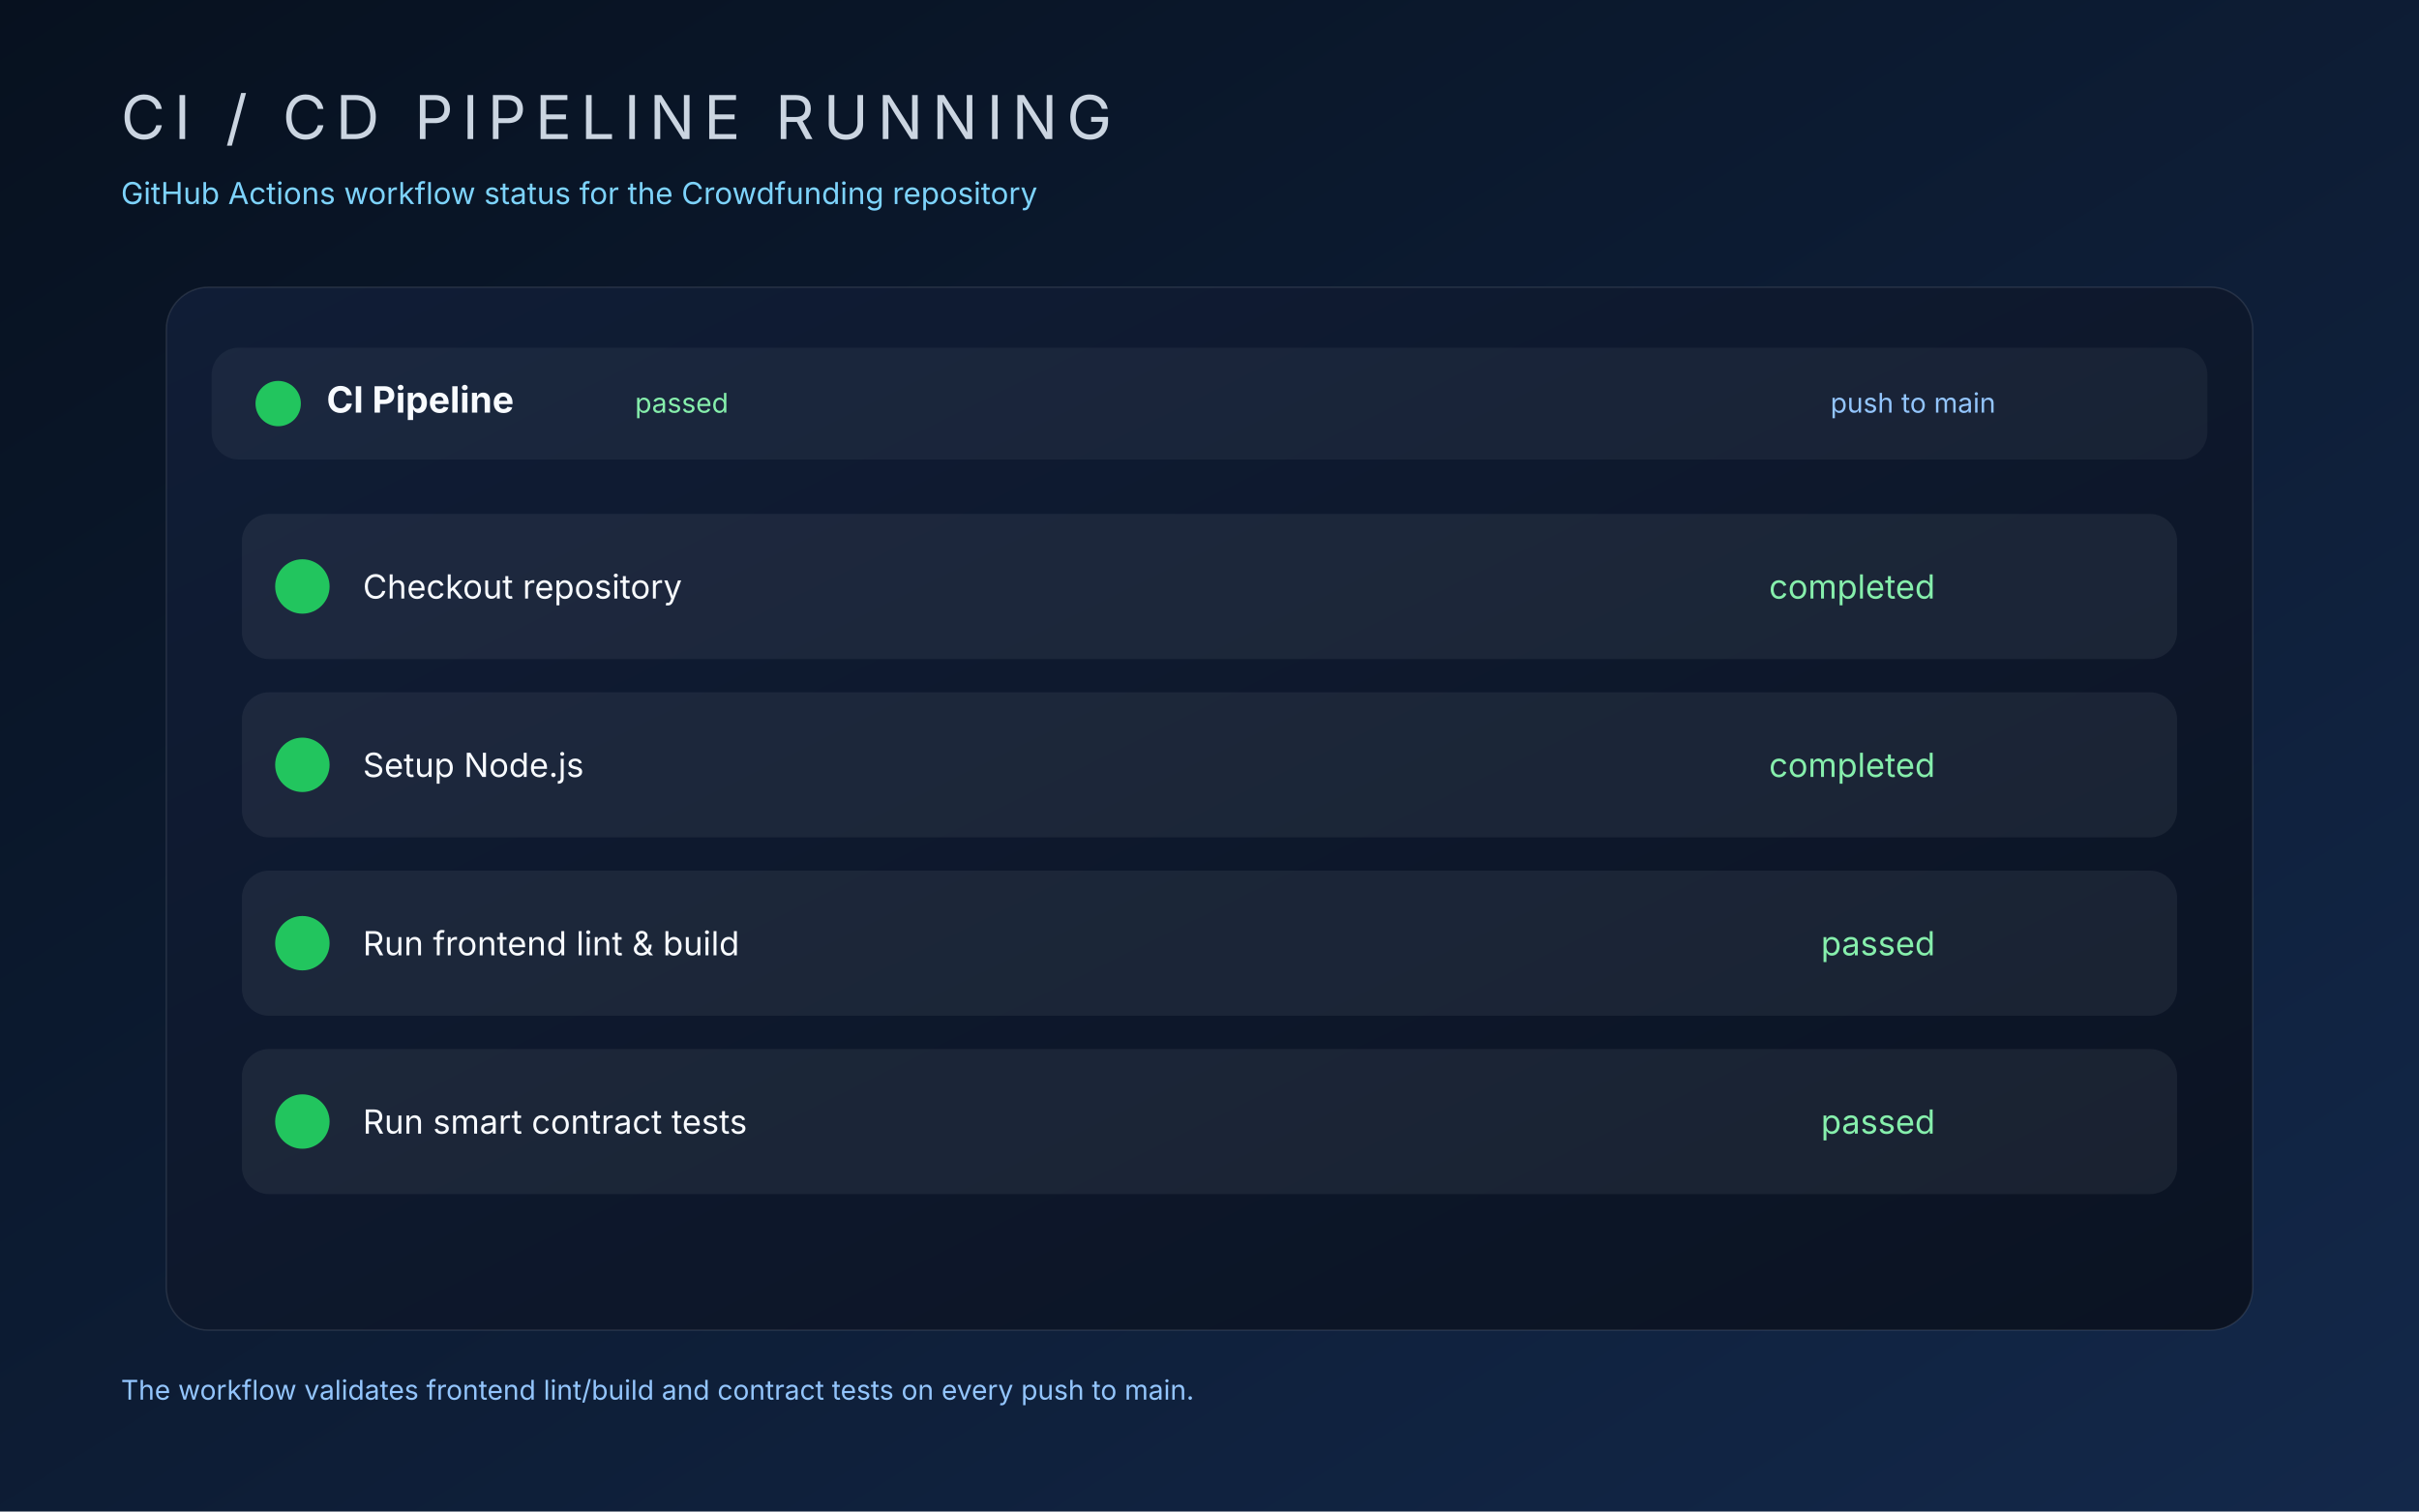
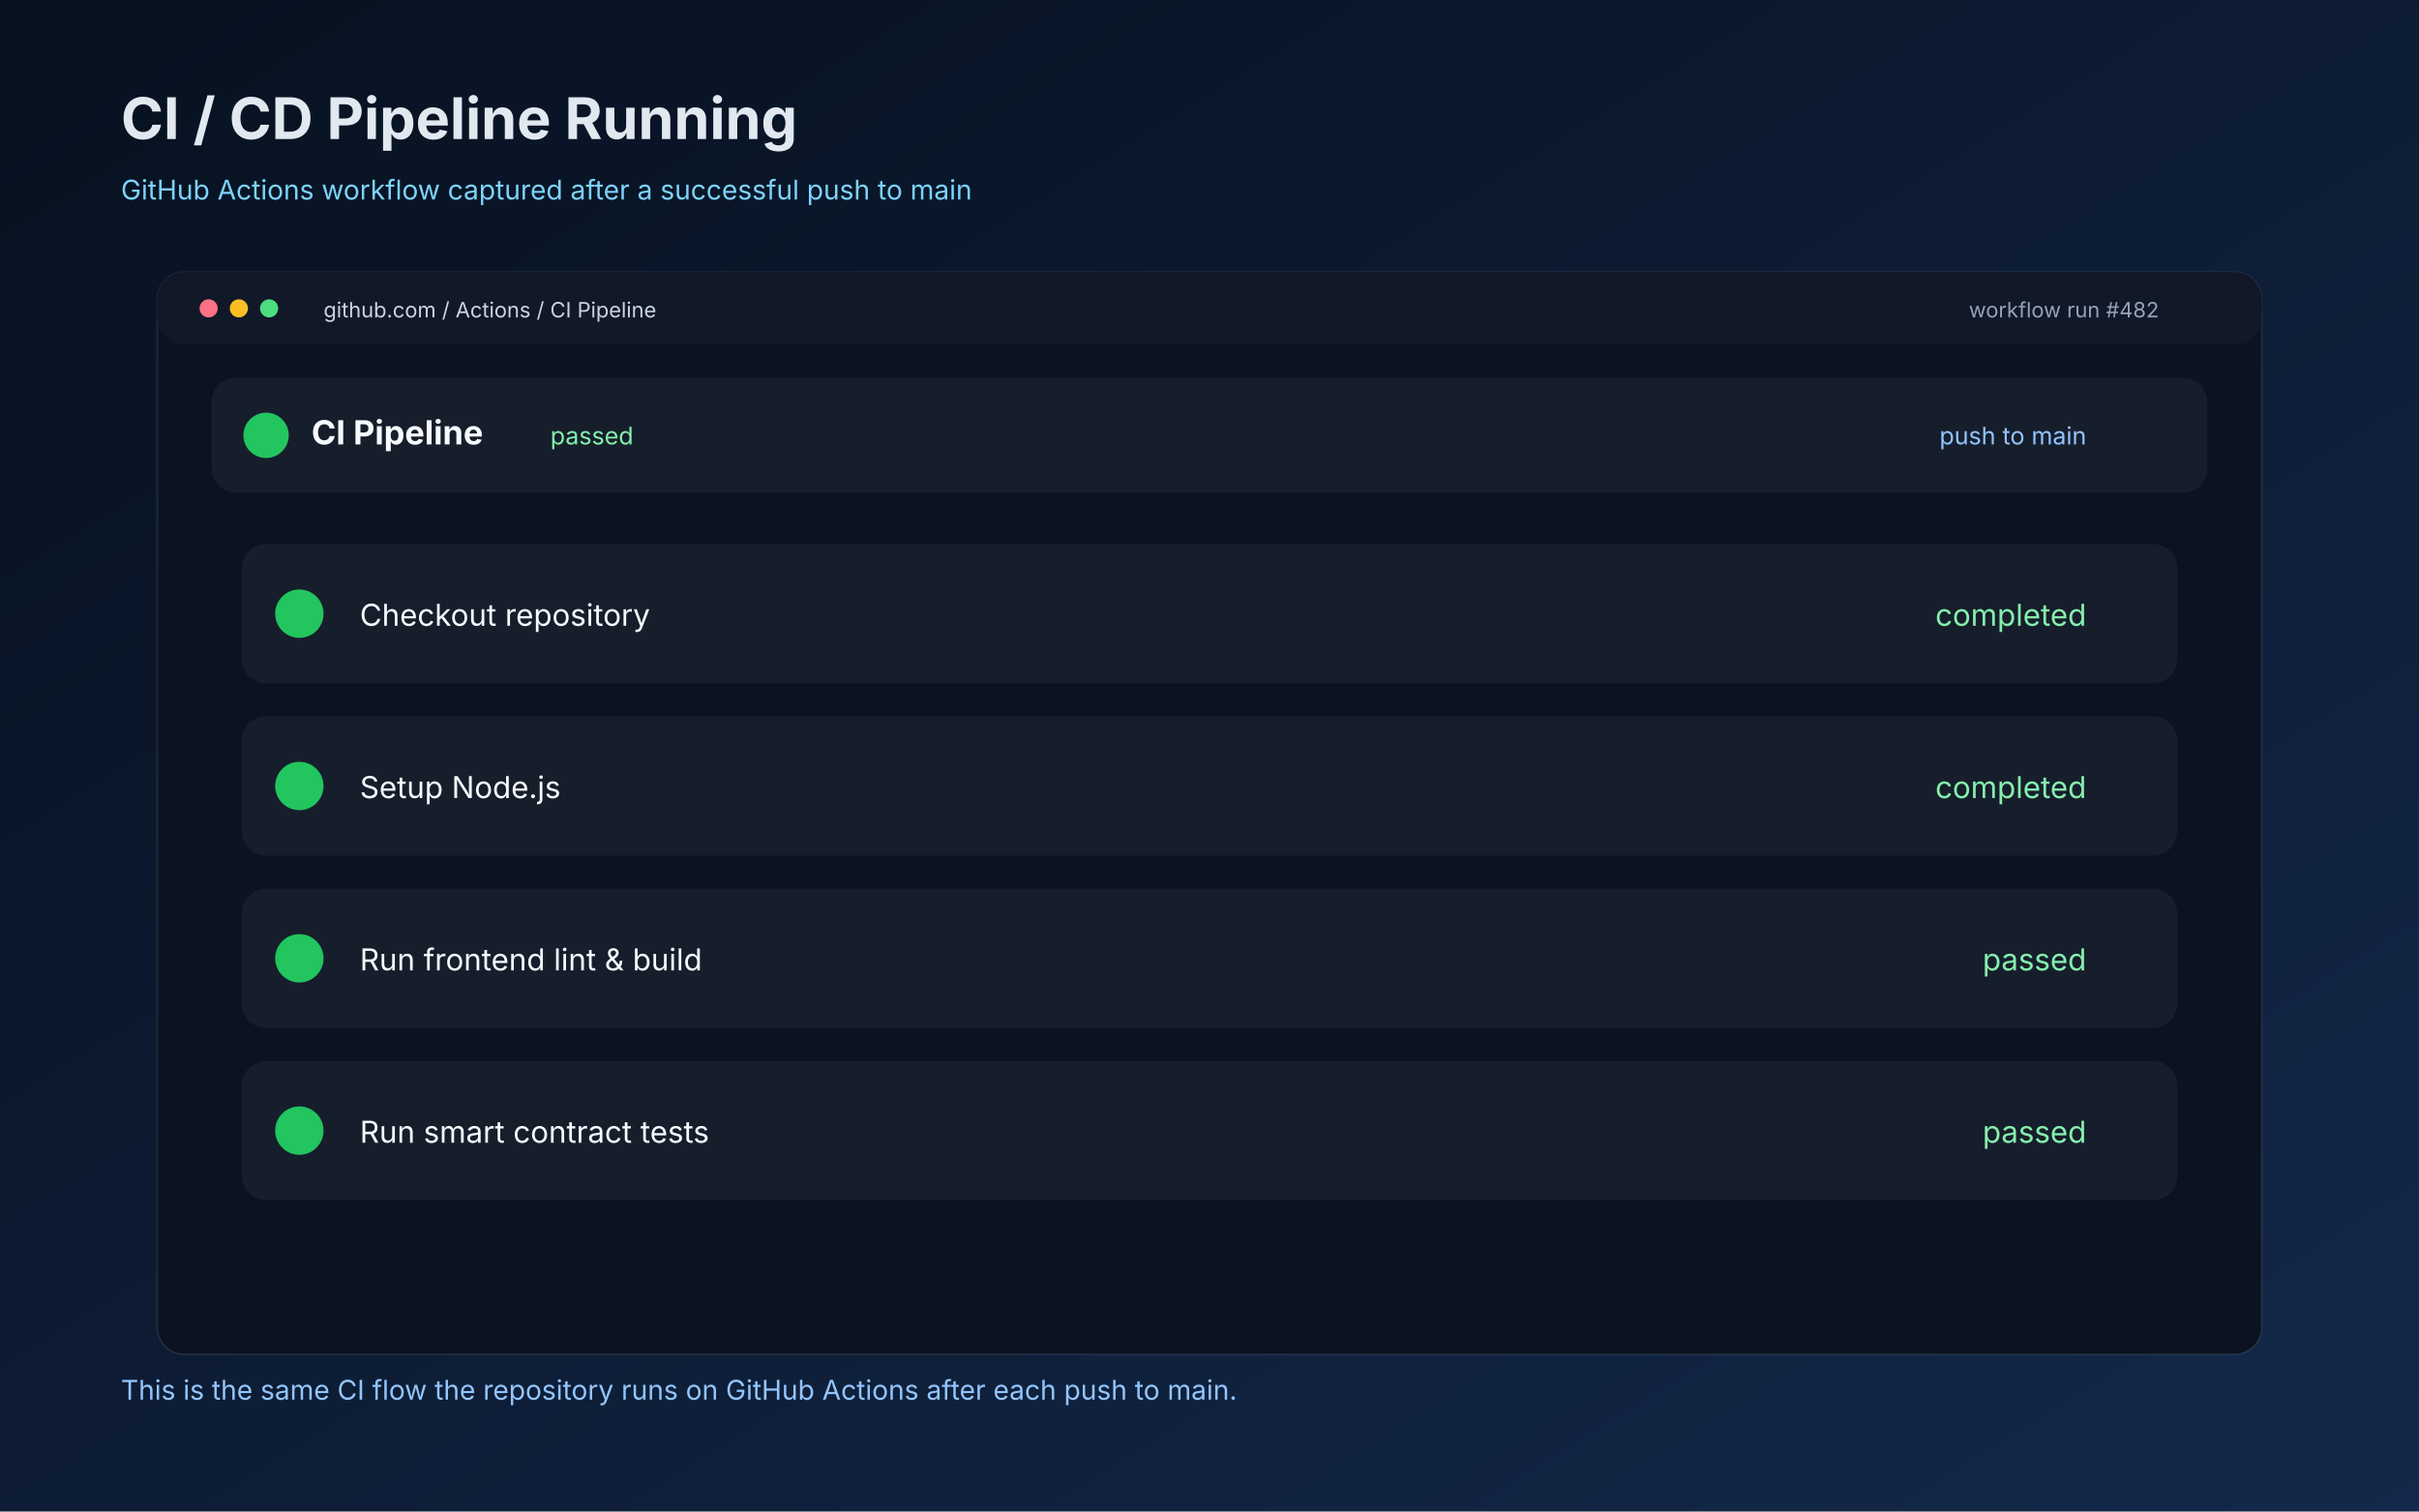
<svg xmlns="http://www.w3.org/2000/svg" width="1600" height="1000" viewBox="0 0 1600 1000" role="img" aria-labelledby="title desc">
  <defs>
    <linearGradient id="bg" x1="0" y1="0" x2="1" y2="1">
      <stop offset="0%" stop-color="#07111f" />
      <stop offset="100%" stop-color="#13284a" />
    </linearGradient>
    <linearGradient id="panel" x1="0" y1="0" x2="1" y2="1">
      <stop offset="0%" stop-color="#101d36" />
      <stop offset="100%" stop-color="#0b1322" />
    </linearGradient>
  </defs>
  <rect width="1600" height="1000" fill="url(#bg)" />
-   <text x="80" y="92" fill="#cbd5e1" font-family="Inter, Arial, sans-serif" font-size="40" letter-spacing="6">CI / CD PIPELINE RUNNING</text>
-   <text x="80" y="135" fill="#7dd3fc" font-family="Inter, Arial, sans-serif" font-size="20">GitHub Actions workflow status for the Crowdfunding repository</text>
-   <rect x="110" y="190" width="1380" height="690" rx="28" fill="url(#panel)" stroke="#ffffff" stroke-opacity="0.10" />
-   <rect x="140" y="230" width="1320" height="74" rx="18" fill="#ffffff" fill-opacity="0.05" />
-   <circle cx="184" cy="267" r="15" fill="#22c55e" />
-   <text x="216" y="273" fill="#f8fbff" font-family="Inter, Arial, sans-serif" font-size="24" font-weight="700">CI Pipeline</text>
-   <text x="420" y="273" fill="#86efac" font-family="Inter, Arial, sans-serif" font-size="18">passed</text>
-   <text x="1320" y="273" fill="#93c5fd" font-family="Inter, Arial, sans-serif" font-size="18" text-anchor="end">push to main</text>
-   <g font-family="Inter, Arial, sans-serif" font-size="22">
-     <rect x="160" y="340" width="1280" height="96" rx="18" fill="#ffffff" fill-opacity="0.06" />
-     <circle cx="200" cy="388" r="18" fill="#22c55e" />
-     <text x="240" y="396" fill="#f8fbff">Checkout repository</text>
-     <text x="1280" y="396" fill="#86efac" text-anchor="end">completed</text>
-     <rect x="160" y="458" width="1280" height="96" rx="18" fill="#ffffff" fill-opacity="0.06" />
-     <circle cx="200" cy="506" r="18" fill="#22c55e" />
-     <text x="240" y="514" fill="#f8fbff">Setup Node.js</text>
-     <text x="1280" y="514" fill="#86efac" text-anchor="end">completed</text>
-     <rect x="160" y="576" width="1280" height="96" rx="18" fill="#ffffff" fill-opacity="0.06" />
-     <circle cx="200" cy="624" r="18" fill="#22c55e" />
-     <text x="240" y="632" fill="#f8fbff">Run frontend lint &amp; build</text>
-     <text x="1280" y="632" fill="#86efac" text-anchor="end">passed</text>
-     <rect x="160" y="694" width="1280" height="96" rx="18" fill="#ffffff" fill-opacity="0.06" />
-     <circle cx="200" cy="742" r="18" fill="#22c55e" />
-     <text x="240" y="750" fill="#f8fbff">Run smart contract tests</text>
-     <text x="1280" y="750" fill="#86efac" text-anchor="end">passed</text>
+   <text x="80" y="92" fill="#e2e8f0" font-family="Inter, Arial, sans-serif" font-size="38" font-weight="700">CI / CD Pipeline Running</text>
+   <text x="80" y="132" fill="#7dd3fc" font-family="Inter, Arial, sans-serif" font-size="18">GitHub Actions workflow captured after a successful push to main</text>
+   <rect x="104" y="180" width="1392" height="716" rx="18" fill="#0b1322" stroke="#ffffff" stroke-opacity="0.10" />
+   <rect x="104" y="180" width="1392" height="48" rx="18" fill="#111827" />
+   <circle cx="138" cy="204" r="6" fill="#fb7185" />
+   <circle cx="158" cy="204" r="6" fill="#fbbf24" />
+   <circle cx="178" cy="204" r="6" fill="#4ade80" />
+   <text x="214" y="210" fill="#cbd5e1" font-family="Inter, Arial, sans-serif" font-size="14">github.com / Actions / CI Pipeline</text>
+   <text x="1428" y="210" fill="#94a3b8" font-family="Inter, Arial, sans-serif" font-size="14" text-anchor="end">workflow run #482</text>
+   <rect x="140" y="250" width="1320" height="76" rx="16" fill="#ffffff" fill-opacity="0.05" />
+   <circle cx="176" cy="288" r="15" fill="#22c55e" />
+   <text x="206" y="294" fill="#f8fbff" font-family="Inter, Arial, sans-serif" font-size="22" font-weight="700">CI Pipeline</text>
+   <text x="364" y="294" fill="#86efac" font-family="Inter, Arial, sans-serif" font-size="16">passed</text>
+   <text x="1380" y="294" fill="#93c5fd" font-family="Inter, Arial, sans-serif" font-size="16" text-anchor="end">push to main</text>
+   <g font-family="Inter, Arial, sans-serif" font-size="20">
+     <rect x="160" y="360" width="1280" height="92" rx="16" fill="#ffffff" fill-opacity="0.05" />
+     <circle cx="198" cy="406" r="16" fill="#22c55e" />
+     <text x="238" y="414" fill="#f8fbff">Checkout repository</text>
+     <text x="1380" y="414" fill="#86efac" text-anchor="end">completed</text>
+     <rect x="160" y="474" width="1280" height="92" rx="16" fill="#ffffff" fill-opacity="0.05" />
+     <circle cx="198" cy="520" r="16" fill="#22c55e" />
+     <text x="238" y="528" fill="#f8fbff">Setup Node.js</text>
+     <text x="1380" y="528" fill="#86efac" text-anchor="end">completed</text>
+     <rect x="160" y="588" width="1280" height="92" rx="16" fill="#ffffff" fill-opacity="0.05" />
+     <circle cx="198" cy="634" r="16" fill="#22c55e" />
+     <text x="238" y="642" fill="#f8fbff">Run frontend lint &amp; build</text>
+     <text x="1380" y="642" fill="#86efac" text-anchor="end">passed</text>
+     <rect x="160" y="702" width="1280" height="92" rx="16" fill="#ffffff" fill-opacity="0.05" />
+     <circle cx="198" cy="748" r="16" fill="#22c55e" />
+     <text x="238" y="756" fill="#f8fbff">Run smart contract tests</text>
+     <text x="1380" y="756" fill="#86efac" text-anchor="end">passed</text>
  </g>
-   <text x="80" y="926" fill="#93c5fd" font-family="Inter, Arial, sans-serif" font-size="18">The workflow validates frontend lint/build and contract tests on every push to main.</text>
+   <text x="80" y="926" fill="#93c5fd" font-family="Inter, Arial, sans-serif" font-size="18">This is the same CI flow the repository runs on GitHub Actions after each push to main.</text>
</svg>
